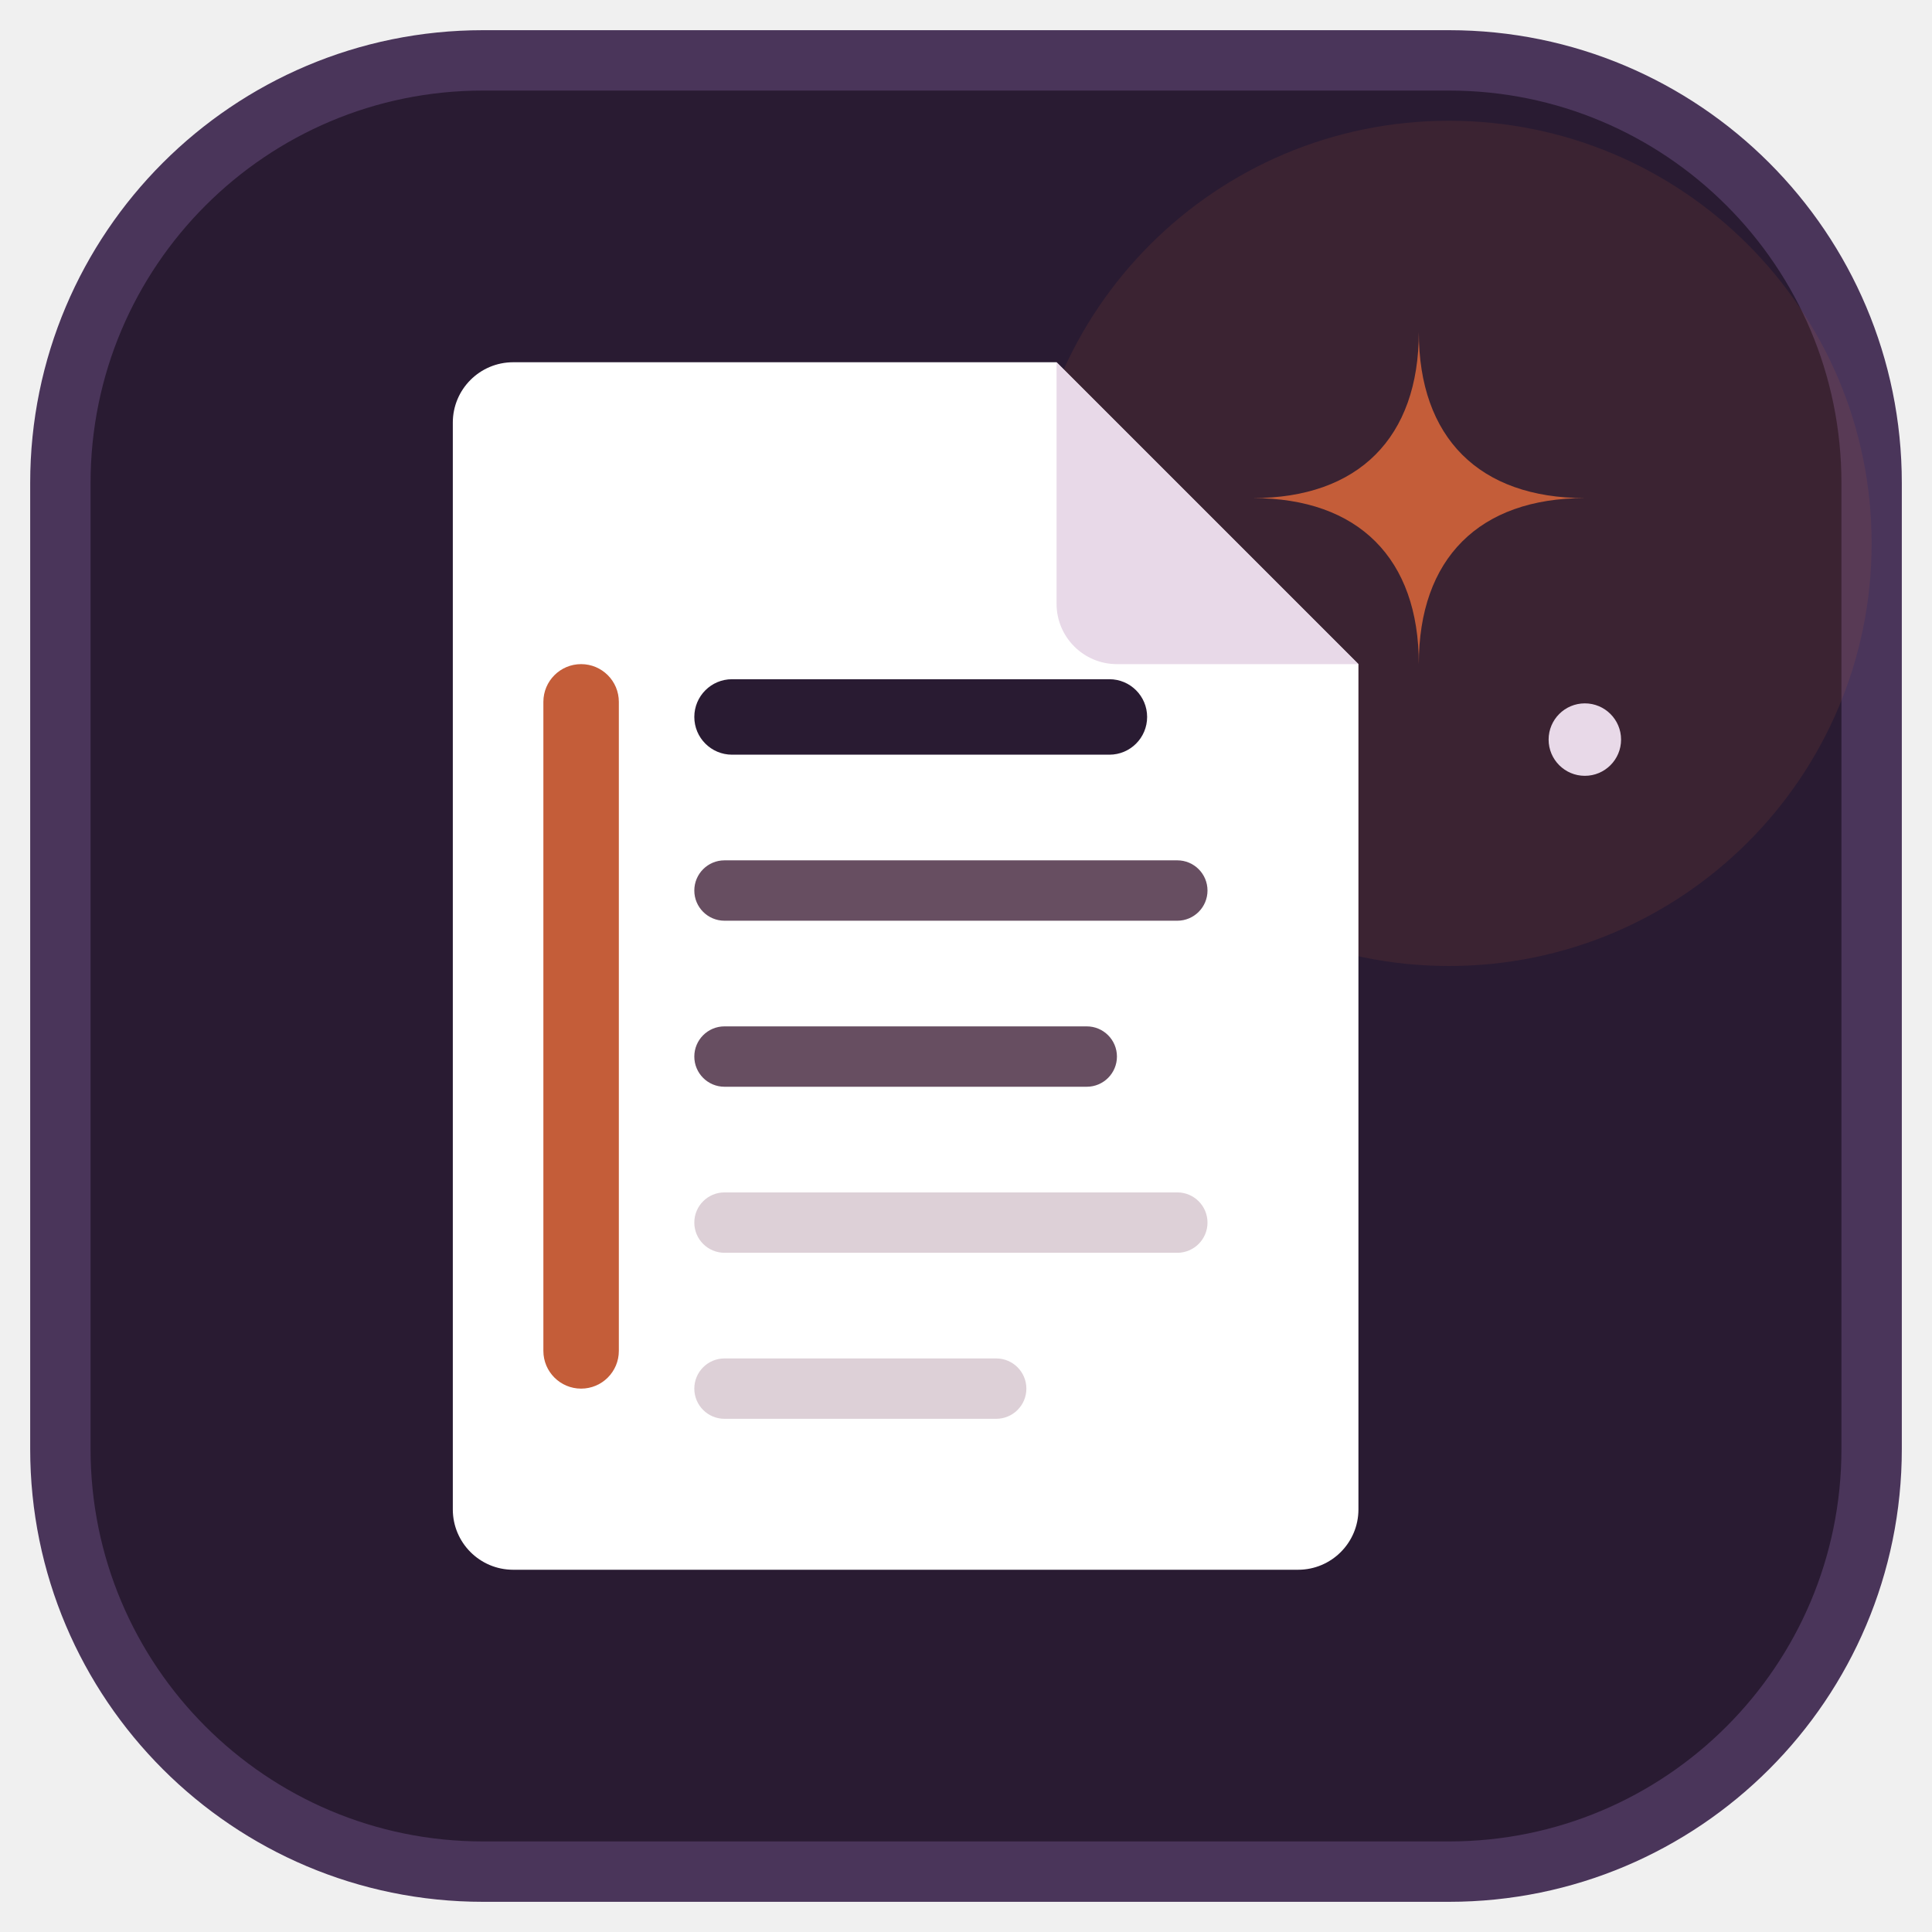
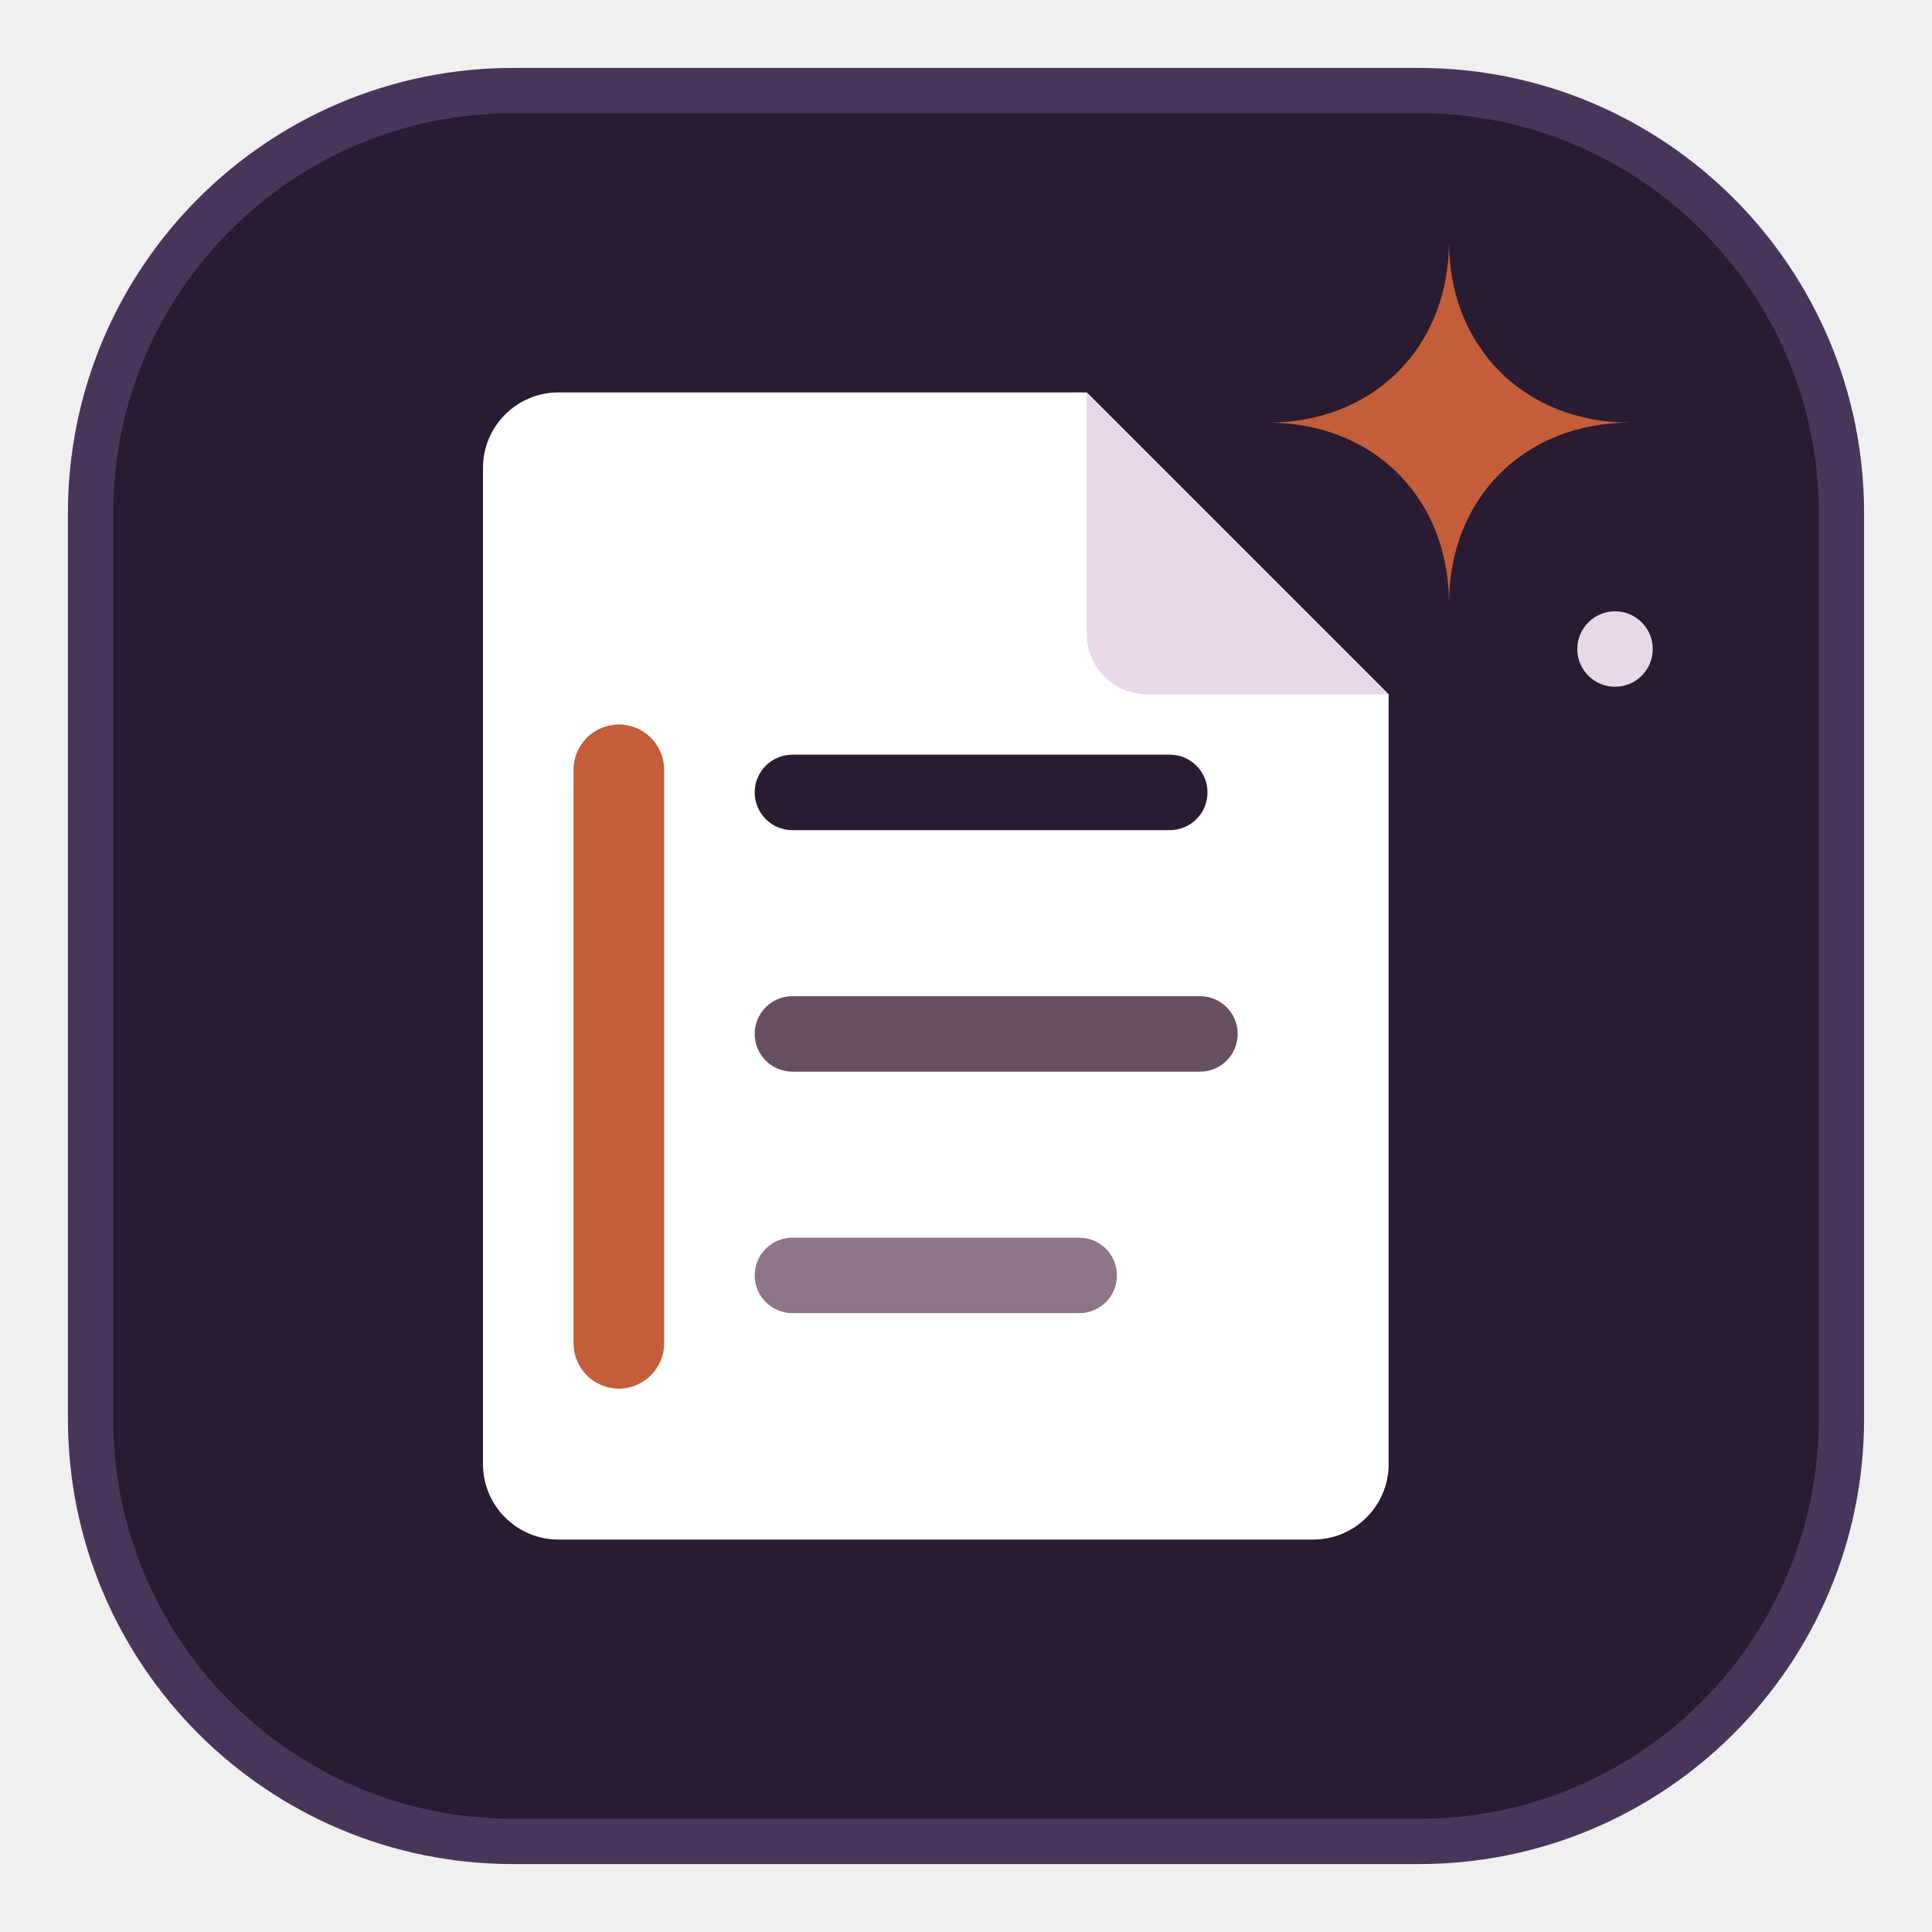
<svg xmlns="http://www.w3.org/2000/svg" viewBox="0 0 64 64" width="64" height="64" fill="none">
-   <rect x="2" y="2" width="60" height="60" rx="14" fill="#291B32" stroke="#4A355A" stroke-width="2" />
-   <circle cx="48" cy="18" r="14" fill="#C45D39" fill-opacity="0.12" />
-   <path d="M15 14C15 12.895 15.895 12 17 12H35L45 22V50C45 51.105 44.105 52 43 52H17C15.895 52 15 51.105 15 50V14Z" fill="#FFFFFF" />
-   <path d="M35 12V20C35 21.105 35.895 22 37 22H45L35 12Z" fill="#E8D9E8" />
-   <rect x="18" y="22" width="2.5" height="24" rx="1.25" fill="#C45D39" />
-   <rect x="23" y="22.5" width="15" height="2.5" rx="1.25" fill="#291B32" />
-   <rect x="23" y="28.5" width="17" height="2" rx="1" fill="#674E61" />
-   <rect x="23" y="34" width="14" height="2" rx="1" fill="#674E61" />
-   <rect x="23" y="39.5" width="17" height="2" rx="1" fill="#DDD0D7" />
-   <rect x="23" y="45" width="11" height="2" rx="1" fill="#DDD0D7" />
-   <path d="M47 11C47 14.5 49 16.5 52.5 16.5C49 16.5 47 18.5 47 22C47 18.5 45 16.5 41.5 16.5C45 16.5 47 14.5 47 11Z" fill="#C45D39" />
-   <circle cx="52.5" cy="24.5" r="1.2" fill="#E8D9E8" />
+   <rect x="3" y="3" width="58" height="58" rx="14" fill="#291B32" stroke="#4A355A" stroke-width="1.5" />
+   <path d="M16 15.5C16 14.119 17.119 13 18.5 13H36L46 23V48.5C46 49.881 44.881 51 43.5 51H18.5C17.119 51 16 49.881 16 48.5V15.5Z" fill="#FFFFFF" />
+   <path d="M36 13V21C36 22.105 36.895 23 38 23H46L36 13Z" fill="#E8D9E8" />
+   <rect x="19" y="24" width="3" height="22" rx="1.5" fill="#C45D39" />
+   <rect x="25" y="25" width="15" height="2.5" rx="1.25" fill="#291B32" />
+   <rect x="25" y="33" width="16" height="2.5" rx="1.25" fill="#674E61" />
+   <rect x="25" y="41" width="12" height="2.5" rx="1.25" fill="#8F7589" />
+   <path d="M48 8C48 11.5 50.5 14 54 14C50.5 14 48 16.5 48 20C48 16.5 45.5 14 42 14C45.5 14 48 11.5 48 8Z" fill="#C45D39" />
+   <circle cx="53.5" cy="21.5" r="1.25" fill="#E8D9E8" />
</svg>
